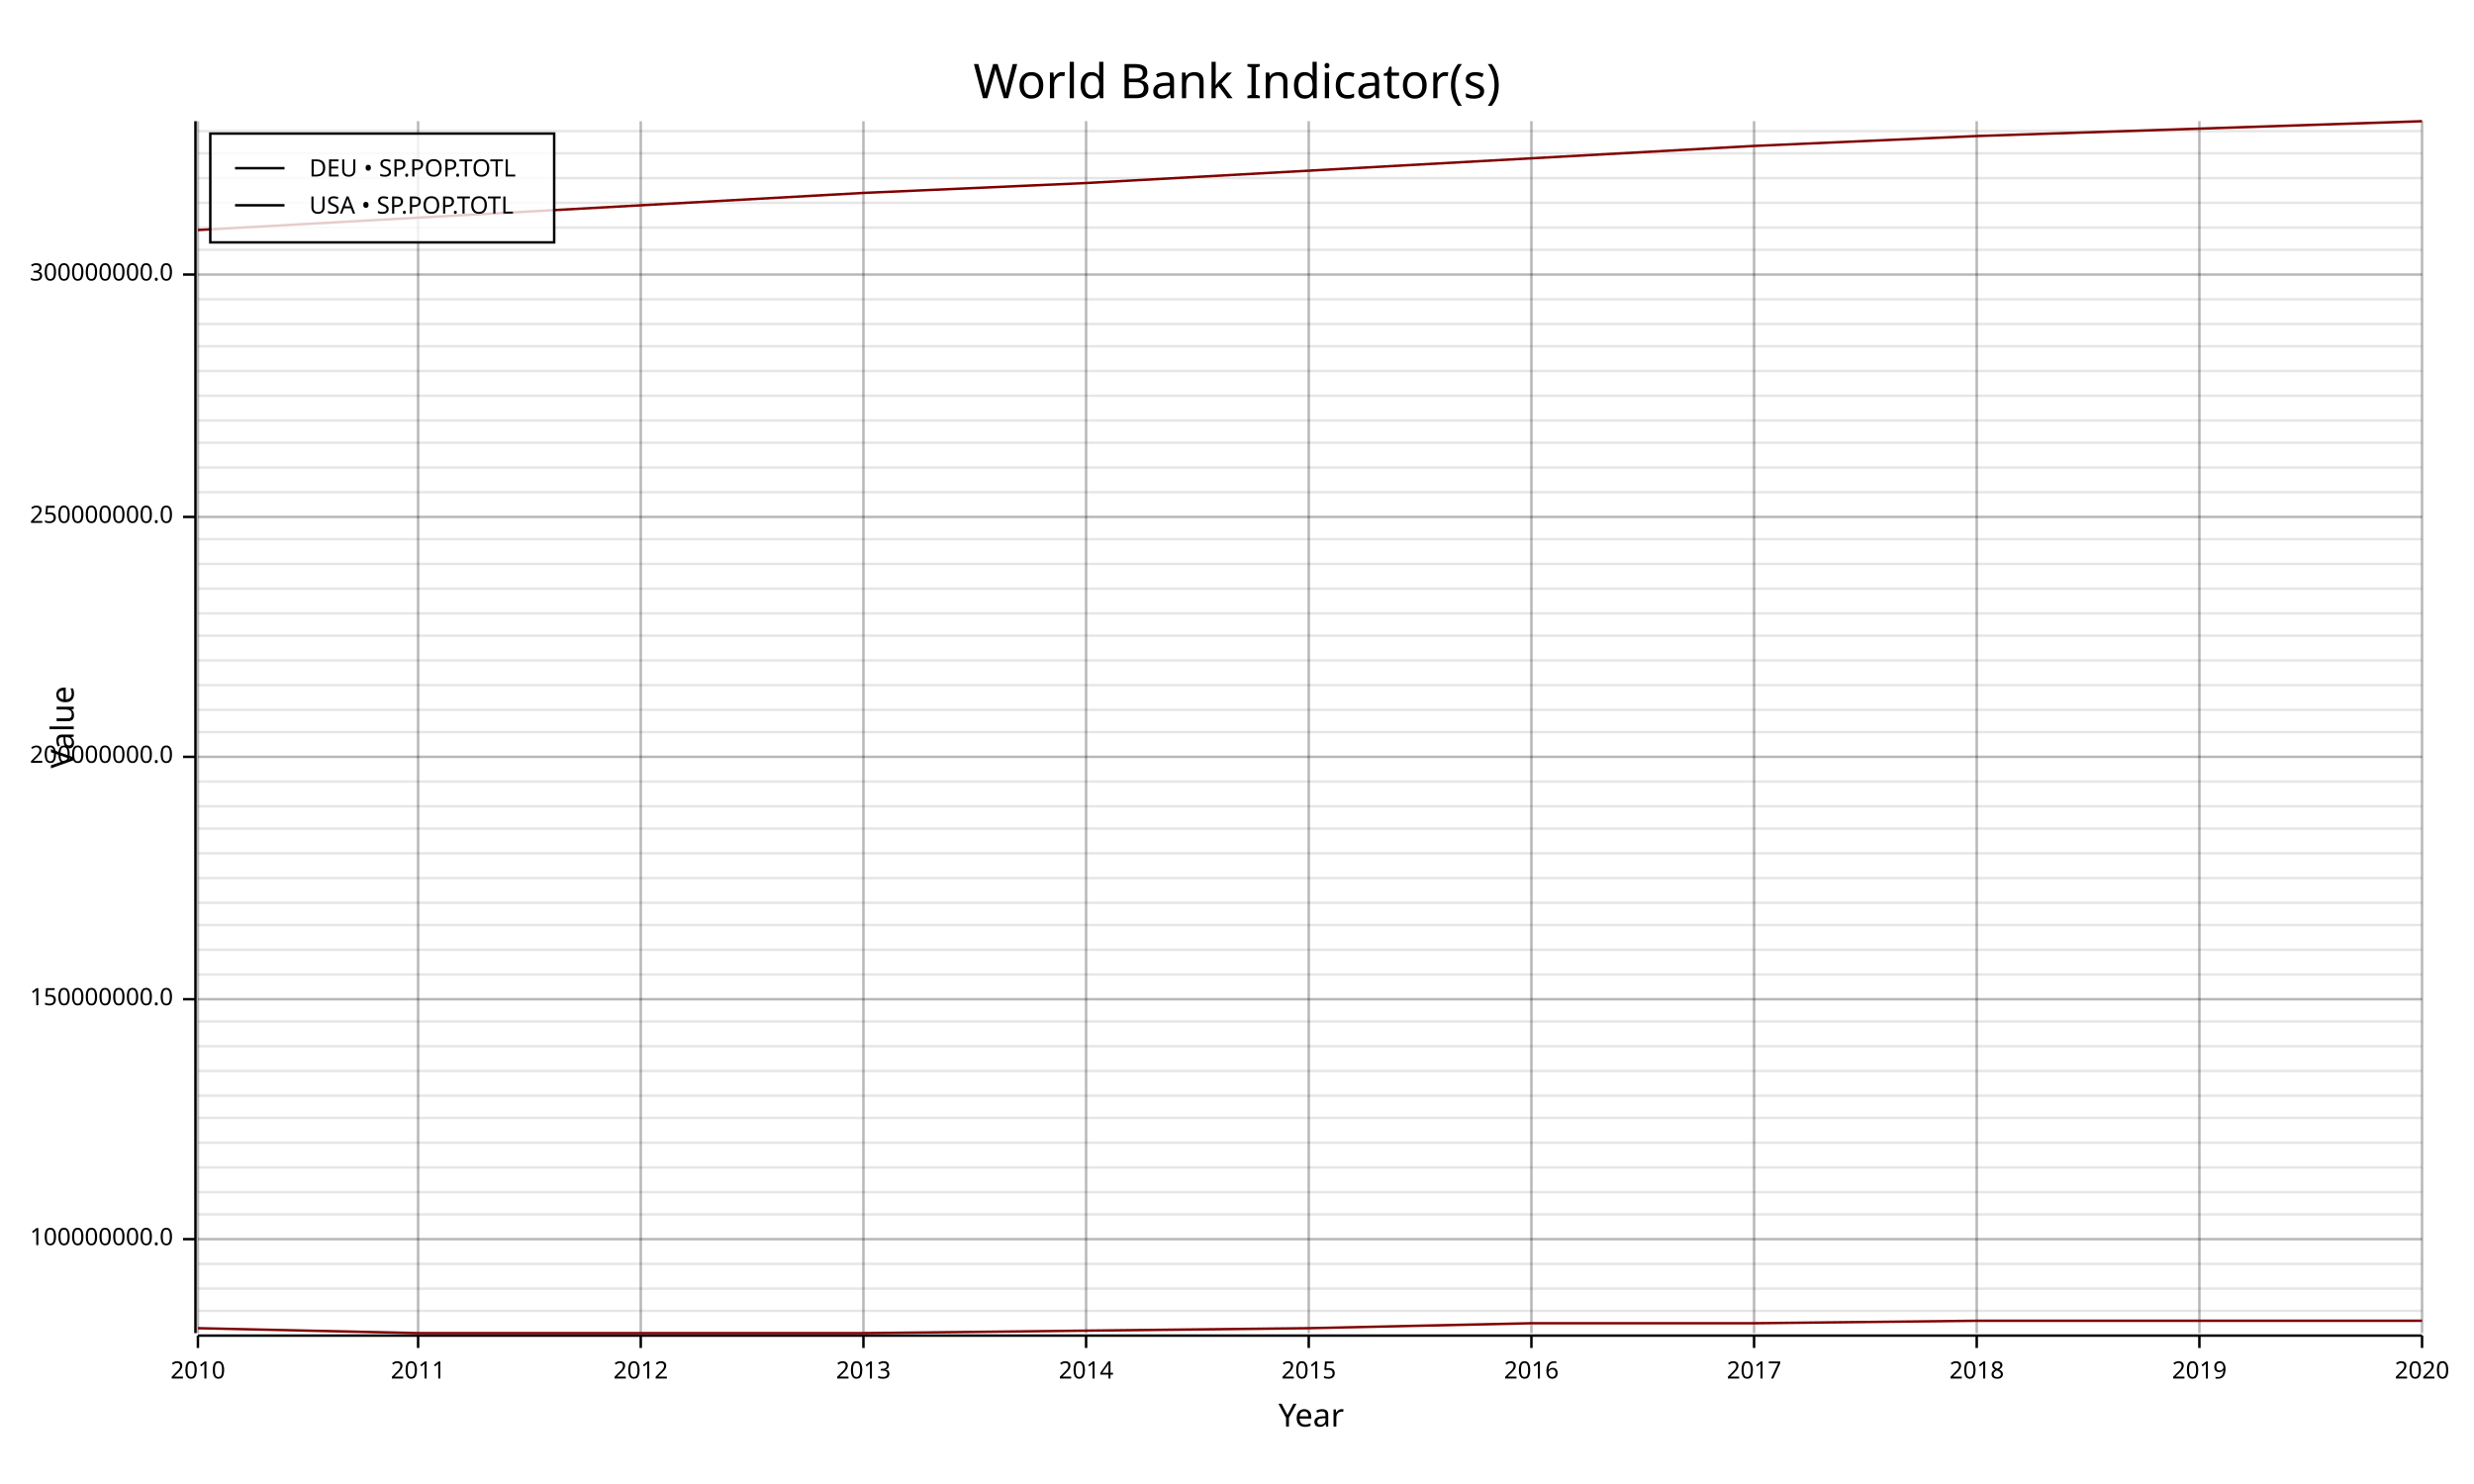
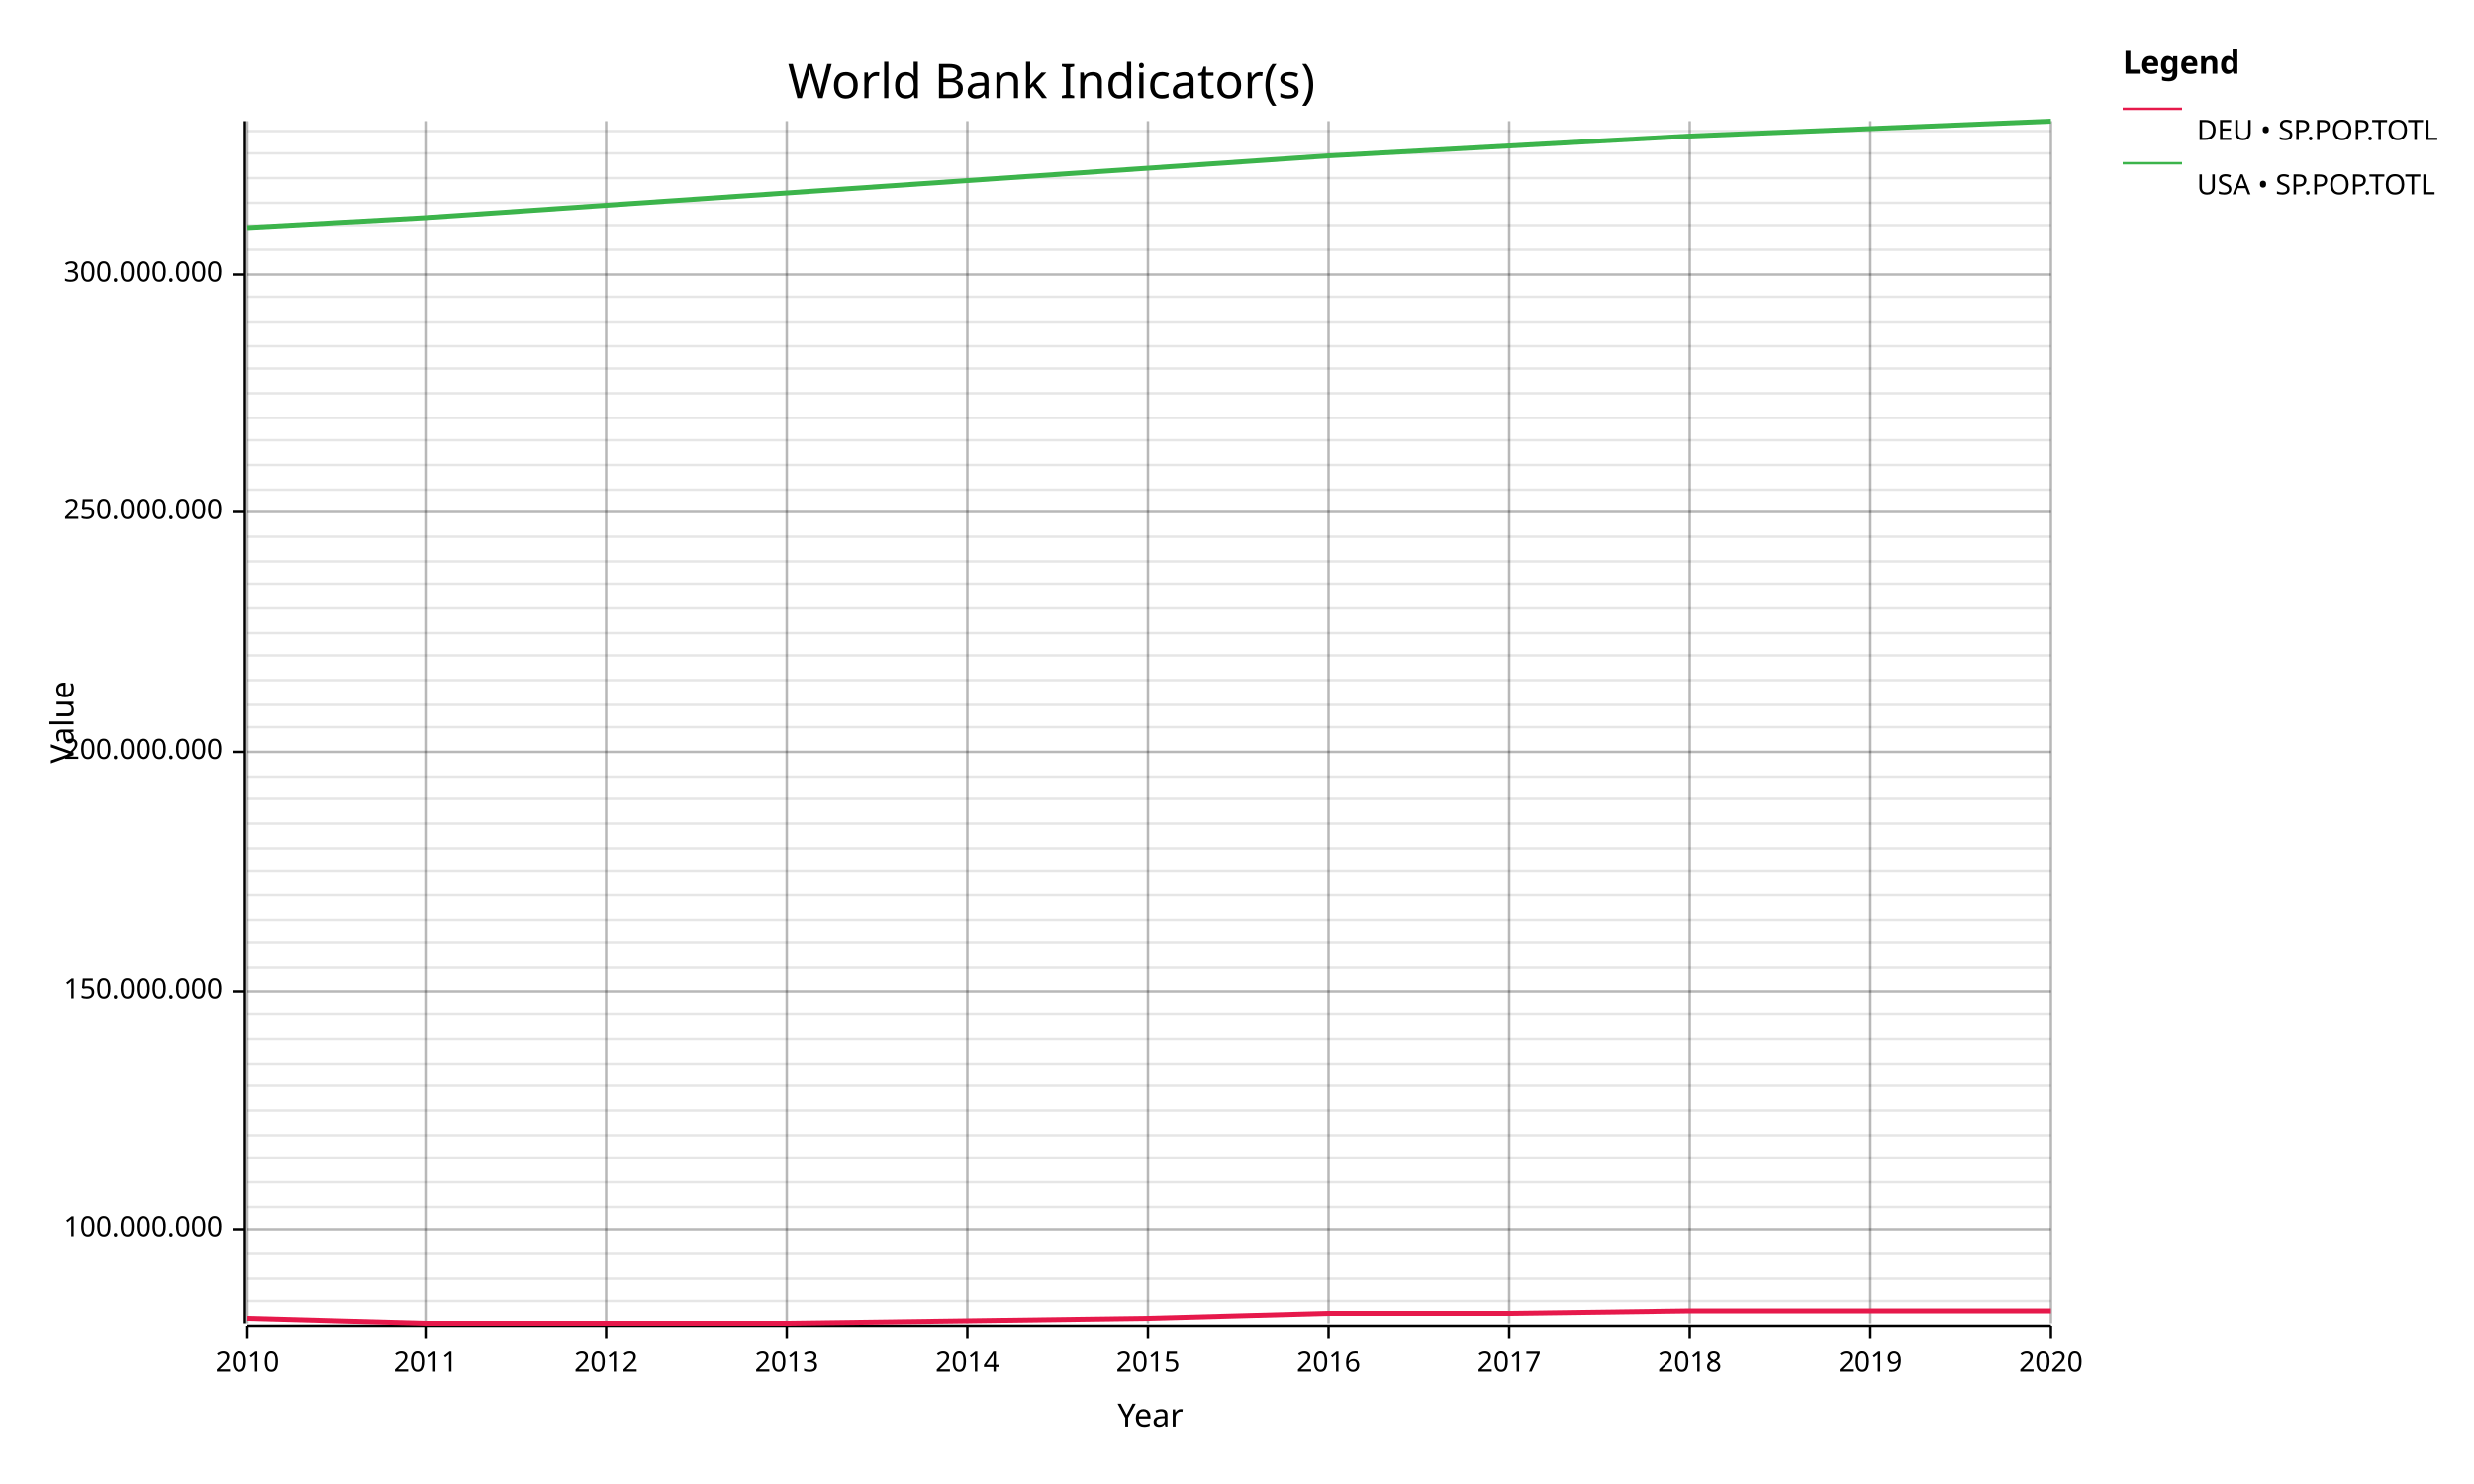
<svg xmlns="http://www.w3.org/2000/svg" width="1000" height="600" viewBox="0 0 1000 600">
-   <rect x="0" y="0" width="1000" height="600" opacity="1" fill="#FFFFFF" stroke="none" />
-   <text x="500" y="25" dy="0.76em" text-anchor="middle" font-family="sans-serif" font-size="19.355" opacity="1" fill="#000000">
+   <rect x="0" y="0" width="850" height="600" opacity="1" fill="#FFFFFF" stroke="none" />
+   <rect x="850" y="0" width="150" height="600" opacity="1" fill="#FFFFFF" stroke="none" />
+   <text x="425" y="25" dy="0.76em" text-anchor="middle" font-family="sans-serif" font-size="19.355" opacity="1" fill="#000000">
World Bank Indicator(s)
</text>
-   <line opacity="0.1" stroke="#000000" stroke-width="1" x1="80" y1="539" x2="80" y2="49" />
-   <line opacity="0.1" stroke="#000000" stroke-width="1" x1="169" y1="539" x2="169" y2="49" />
-   <line opacity="0.1" stroke="#000000" stroke-width="1" x1="259" y1="539" x2="259" y2="49" />
-   <line opacity="0.1" stroke="#000000" stroke-width="1" x1="349" y1="539" x2="349" y2="49" />
-   <line opacity="0.1" stroke="#000000" stroke-width="1" x1="439" y1="539" x2="439" y2="49" />
-   <line opacity="0.1" stroke="#000000" stroke-width="1" x1="529" y1="539" x2="529" y2="49" />
-   <line opacity="0.1" stroke="#000000" stroke-width="1" x1="619" y1="539" x2="619" y2="49" />
-   <line opacity="0.1" stroke="#000000" stroke-width="1" x1="709" y1="539" x2="709" y2="49" />
-   <line opacity="0.1" stroke="#000000" stroke-width="1" x1="799" y1="539" x2="799" y2="49" />
-   <line opacity="0.1" stroke="#000000" stroke-width="1" x1="889" y1="539" x2="889" y2="49" />
-   <line opacity="0.1" stroke="#000000" stroke-width="1" x1="979" y1="539" x2="979" y2="49" />
-   <line opacity="0.1" stroke="#000000" stroke-width="1" x1="80" y1="530" x2="979" y2="530" />
-   <line opacity="0.1" stroke="#000000" stroke-width="1" x1="80" y1="521" x2="979" y2="521" />
-   <line opacity="0.1" stroke="#000000" stroke-width="1" x1="80" y1="511" x2="979" y2="511" />
-   <line opacity="0.1" stroke="#000000" stroke-width="1" x1="80" y1="501" x2="979" y2="501" />
-   <line opacity="0.1" stroke="#000000" stroke-width="1" x1="80" y1="491" x2="979" y2="491" />
-   <line opacity="0.1" stroke="#000000" stroke-width="1" x1="80" y1="482" x2="979" y2="482" />
-   <line opacity="0.1" stroke="#000000" stroke-width="1" x1="80" y1="472" x2="979" y2="472" />
-   <line opacity="0.1" stroke="#000000" stroke-width="1" x1="80" y1="462" x2="979" y2="462" />
-   <line opacity="0.1" stroke="#000000" stroke-width="1" x1="80" y1="452" x2="979" y2="452" />
-   <line opacity="0.1" stroke="#000000" stroke-width="1" x1="80" y1="443" x2="979" y2="443" />
-   <line opacity="0.1" stroke="#000000" stroke-width="1" x1="80" y1="433" x2="979" y2="433" />
-   <line opacity="0.1" stroke="#000000" stroke-width="1" x1="80" y1="423" x2="979" y2="423" />
-   <line opacity="0.1" stroke="#000000" stroke-width="1" x1="80" y1="413" x2="979" y2="413" />
-   <line opacity="0.1" stroke="#000000" stroke-width="1" x1="80" y1="404" x2="979" y2="404" />
-   <line opacity="0.1" stroke="#000000" stroke-width="1" x1="80" y1="394" x2="979" y2="394" />
-   <line opacity="0.1" stroke="#000000" stroke-width="1" x1="80" y1="384" x2="979" y2="384" />
-   <line opacity="0.1" stroke="#000000" stroke-width="1" x1="80" y1="374" x2="979" y2="374" />
-   <line opacity="0.1" stroke="#000000" stroke-width="1" x1="80" y1="365" x2="979" y2="365" />
-   <line opacity="0.1" stroke="#000000" stroke-width="1" x1="80" y1="355" x2="979" y2="355" />
-   <line opacity="0.1" stroke="#000000" stroke-width="1" x1="80" y1="345" x2="979" y2="345" />
-   <line opacity="0.1" stroke="#000000" stroke-width="1" x1="80" y1="335" x2="979" y2="335" />
-   <line opacity="0.1" stroke="#000000" stroke-width="1" x1="80" y1="326" x2="979" y2="326" />
-   <line opacity="0.1" stroke="#000000" stroke-width="1" x1="80" y1="316" x2="979" y2="316" />
-   <line opacity="0.1" stroke="#000000" stroke-width="1" x1="80" y1="306" x2="979" y2="306" />
-   <line opacity="0.1" stroke="#000000" stroke-width="1" x1="80" y1="296" x2="979" y2="296" />
-   <line opacity="0.1" stroke="#000000" stroke-width="1" x1="80" y1="287" x2="979" y2="287" />
-   <line opacity="0.1" stroke="#000000" stroke-width="1" x1="80" y1="277" x2="979" y2="277" />
-   <line opacity="0.1" stroke="#000000" stroke-width="1" x1="80" y1="267" x2="979" y2="267" />
-   <line opacity="0.1" stroke="#000000" stroke-width="1" x1="80" y1="257" x2="979" y2="257" />
-   <line opacity="0.1" stroke="#000000" stroke-width="1" x1="80" y1="248" x2="979" y2="248" />
-   <line opacity="0.1" stroke="#000000" stroke-width="1" x1="80" y1="238" x2="979" y2="238" />
-   <line opacity="0.1" stroke="#000000" stroke-width="1" x1="80" y1="228" x2="979" y2="228" />
-   <line opacity="0.1" stroke="#000000" stroke-width="1" x1="80" y1="218" x2="979" y2="218" />
-   <line opacity="0.1" stroke="#000000" stroke-width="1" x1="80" y1="209" x2="979" y2="209" />
-   <line opacity="0.1" stroke="#000000" stroke-width="1" x1="80" y1="199" x2="979" y2="199" />
-   <line opacity="0.1" stroke="#000000" stroke-width="1" x1="80" y1="189" x2="979" y2="189" />
-   <line opacity="0.1" stroke="#000000" stroke-width="1" x1="80" y1="179" x2="979" y2="179" />
-   <line opacity="0.1" stroke="#000000" stroke-width="1" x1="80" y1="170" x2="979" y2="170" />
-   <line opacity="0.1" stroke="#000000" stroke-width="1" x1="80" y1="160" x2="979" y2="160" />
-   <line opacity="0.1" stroke="#000000" stroke-width="1" x1="80" y1="150" x2="979" y2="150" />
-   <line opacity="0.1" stroke="#000000" stroke-width="1" x1="80" y1="140" x2="979" y2="140" />
-   <line opacity="0.1" stroke="#000000" stroke-width="1" x1="80" y1="131" x2="979" y2="131" />
-   <line opacity="0.1" stroke="#000000" stroke-width="1" x1="80" y1="121" x2="979" y2="121" />
-   <line opacity="0.1" stroke="#000000" stroke-width="1" x1="80" y1="111" x2="979" y2="111" />
-   <line opacity="0.1" stroke="#000000" stroke-width="1" x1="80" y1="101" x2="979" y2="101" />
-   <line opacity="0.1" stroke="#000000" stroke-width="1" x1="80" y1="92" x2="979" y2="92" />
-   <line opacity="0.1" stroke="#000000" stroke-width="1" x1="80" y1="82" x2="979" y2="82" />
-   <line opacity="0.1" stroke="#000000" stroke-width="1" x1="80" y1="72" x2="979" y2="72" />
-   <line opacity="0.1" stroke="#000000" stroke-width="1" x1="80" y1="62" x2="979" y2="62" />
-   <line opacity="0.1" stroke="#000000" stroke-width="1" x1="80" y1="53" x2="979" y2="53" />
-   <text x="20" y="294" dy="0.76em" text-anchor="middle" font-family="sans-serif" font-size="12.903" opacity="1" fill="#000000" transform="rotate(270, 20, 294)">
+   <line opacity="0.1" stroke="#000000" stroke-width="1" x1="100" y1="535" x2="100" y2="49" />
+   <line opacity="0.1" stroke="#000000" stroke-width="1" x1="172" y1="535" x2="172" y2="49" />
+   <line opacity="0.1" stroke="#000000" stroke-width="1" x1="245" y1="535" x2="245" y2="49" />
+   <line opacity="0.1" stroke="#000000" stroke-width="1" x1="318" y1="535" x2="318" y2="49" />
+   <line opacity="0.1" stroke="#000000" stroke-width="1" x1="391" y1="535" x2="391" y2="49" />
+   <line opacity="0.1" stroke="#000000" stroke-width="1" x1="464" y1="535" x2="464" y2="49" />
+   <line opacity="0.1" stroke="#000000" stroke-width="1" x1="537" y1="535" x2="537" y2="49" />
+   <line opacity="0.1" stroke="#000000" stroke-width="1" x1="610" y1="535" x2="610" y2="49" />
+   <line opacity="0.1" stroke="#000000" stroke-width="1" x1="683" y1="535" x2="683" y2="49" />
+   <line opacity="0.1" stroke="#000000" stroke-width="1" x1="756" y1="535" x2="756" y2="49" />
+   <line opacity="0.1" stroke="#000000" stroke-width="1" x1="829" y1="535" x2="829" y2="49" />
+   <line opacity="0.1" stroke="#000000" stroke-width="1" x1="100" y1="526" x2="829" y2="526" />
+   <line opacity="0.1" stroke="#000000" stroke-width="1" x1="100" y1="517" x2="829" y2="517" />
+   <line opacity="0.1" stroke="#000000" stroke-width="1" x1="100" y1="507" x2="829" y2="507" />
+   <line opacity="0.1" stroke="#000000" stroke-width="1" x1="100" y1="497" x2="829" y2="497" />
+   <line opacity="0.1" stroke="#000000" stroke-width="1" x1="100" y1="488" x2="829" y2="488" />
+   <line opacity="0.1" stroke="#000000" stroke-width="1" x1="100" y1="478" x2="829" y2="478" />
+   <line opacity="0.1" stroke="#000000" stroke-width="1" x1="100" y1="468" x2="829" y2="468" />
+   <line opacity="0.1" stroke="#000000" stroke-width="1" x1="100" y1="459" x2="829" y2="459" />
+   <line opacity="0.1" stroke="#000000" stroke-width="1" x1="100" y1="449" x2="829" y2="449" />
+   <line opacity="0.1" stroke="#000000" stroke-width="1" x1="100" y1="439" x2="829" y2="439" />
+   <line opacity="0.1" stroke="#000000" stroke-width="1" x1="100" y1="430" x2="829" y2="430" />
+   <line opacity="0.1" stroke="#000000" stroke-width="1" x1="100" y1="420" x2="829" y2="420" />
+   <line opacity="0.1" stroke="#000000" stroke-width="1" x1="100" y1="410" x2="829" y2="410" />
+   <line opacity="0.1" stroke="#000000" stroke-width="1" x1="100" y1="401" x2="829" y2="401" />
+   <line opacity="0.1" stroke="#000000" stroke-width="1" x1="100" y1="391" x2="829" y2="391" />
+   <line opacity="0.1" stroke="#000000" stroke-width="1" x1="100" y1="381" x2="829" y2="381" />
+   <line opacity="0.1" stroke="#000000" stroke-width="1" x1="100" y1="372" x2="829" y2="372" />
+   <line opacity="0.1" stroke="#000000" stroke-width="1" x1="100" y1="362" x2="829" y2="362" />
+   <line opacity="0.1" stroke="#000000" stroke-width="1" x1="100" y1="352" x2="829" y2="352" />
+   <line opacity="0.1" stroke="#000000" stroke-width="1" x1="100" y1="343" x2="829" y2="343" />
+   <line opacity="0.1" stroke="#000000" stroke-width="1" x1="100" y1="333" x2="829" y2="333" />
+   <line opacity="0.1" stroke="#000000" stroke-width="1" x1="100" y1="323" x2="829" y2="323" />
+   <line opacity="0.1" stroke="#000000" stroke-width="1" x1="100" y1="314" x2="829" y2="314" />
+   <line opacity="0.1" stroke="#000000" stroke-width="1" x1="100" y1="304" x2="829" y2="304" />
+   <line opacity="0.1" stroke="#000000" stroke-width="1" x1="100" y1="294" x2="829" y2="294" />
+   <line opacity="0.1" stroke="#000000" stroke-width="1" x1="100" y1="285" x2="829" y2="285" />
+   <line opacity="0.1" stroke="#000000" stroke-width="1" x1="100" y1="275" x2="829" y2="275" />
+   <line opacity="0.1" stroke="#000000" stroke-width="1" x1="100" y1="265" x2="829" y2="265" />
+   <line opacity="0.1" stroke="#000000" stroke-width="1" x1="100" y1="256" x2="829" y2="256" />
+   <line opacity="0.1" stroke="#000000" stroke-width="1" x1="100" y1="246" x2="829" y2="246" />
+   <line opacity="0.1" stroke="#000000" stroke-width="1" x1="100" y1="236" x2="829" y2="236" />
+   <line opacity="0.1" stroke="#000000" stroke-width="1" x1="100" y1="227" x2="829" y2="227" />
+   <line opacity="0.1" stroke="#000000" stroke-width="1" x1="100" y1="217" x2="829" y2="217" />
+   <line opacity="0.1" stroke="#000000" stroke-width="1" x1="100" y1="207" x2="829" y2="207" />
+   <line opacity="0.1" stroke="#000000" stroke-width="1" x1="100" y1="198" x2="829" y2="198" />
+   <line opacity="0.1" stroke="#000000" stroke-width="1" x1="100" y1="188" x2="829" y2="188" />
+   <line opacity="0.1" stroke="#000000" stroke-width="1" x1="100" y1="178" x2="829" y2="178" />
+   <line opacity="0.1" stroke="#000000" stroke-width="1" x1="100" y1="169" x2="829" y2="169" />
+   <line opacity="0.1" stroke="#000000" stroke-width="1" x1="100" y1="159" x2="829" y2="159" />
+   <line opacity="0.1" stroke="#000000" stroke-width="1" x1="100" y1="149" x2="829" y2="149" />
+   <line opacity="0.1" stroke="#000000" stroke-width="1" x1="100" y1="140" x2="829" y2="140" />
+   <line opacity="0.1" stroke="#000000" stroke-width="1" x1="100" y1="130" x2="829" y2="130" />
+   <line opacity="0.1" stroke="#000000" stroke-width="1" x1="100" y1="120" x2="829" y2="120" />
+   <line opacity="0.1" stroke="#000000" stroke-width="1" x1="100" y1="111" x2="829" y2="111" />
+   <line opacity="0.1" stroke="#000000" stroke-width="1" x1="100" y1="101" x2="829" y2="101" />
+   <line opacity="0.1" stroke="#000000" stroke-width="1" x1="100" y1="91" x2="829" y2="91" />
+   <line opacity="0.1" stroke="#000000" stroke-width="1" x1="100" y1="82" x2="829" y2="82" />
+   <line opacity="0.1" stroke="#000000" stroke-width="1" x1="100" y1="72" x2="829" y2="72" />
+   <line opacity="0.1" stroke="#000000" stroke-width="1" x1="100" y1="62" x2="829" y2="62" />
+   <line opacity="0.1" stroke="#000000" stroke-width="1" x1="100" y1="53" x2="829" y2="53" />
+   <text x="20" y="292" dy="0.76em" text-anchor="middle" font-family="sans-serif" font-size="12.903" opacity="1" fill="#000000" transform="rotate(270, 20, 292)">
Value
</text>
-   <text x="530" y="580" dy="-0.5ex" text-anchor="middle" font-family="sans-serif" font-size="12.903" opacity="1" fill="#000000">
+   <text x="465" y="580" dy="-0.5ex" text-anchor="middle" font-family="sans-serif" font-size="12.903" opacity="1" fill="#000000">
Year
</text>
-   <line opacity="0.2" stroke="#000000" stroke-width="1" x1="80" y1="539" x2="80" y2="49" />
-   <line opacity="0.2" stroke="#000000" stroke-width="1" x1="169" y1="539" x2="169" y2="49" />
-   <line opacity="0.2" stroke="#000000" stroke-width="1" x1="259" y1="539" x2="259" y2="49" />
-   <line opacity="0.2" stroke="#000000" stroke-width="1" x1="349" y1="539" x2="349" y2="49" />
-   <line opacity="0.2" stroke="#000000" stroke-width="1" x1="439" y1="539" x2="439" y2="49" />
-   <line opacity="0.2" stroke="#000000" stroke-width="1" x1="529" y1="539" x2="529" y2="49" />
-   <line opacity="0.2" stroke="#000000" stroke-width="1" x1="619" y1="539" x2="619" y2="49" />
-   <line opacity="0.2" stroke="#000000" stroke-width="1" x1="709" y1="539" x2="709" y2="49" />
-   <line opacity="0.2" stroke="#000000" stroke-width="1" x1="799" y1="539" x2="799" y2="49" />
-   <line opacity="0.2" stroke="#000000" stroke-width="1" x1="889" y1="539" x2="889" y2="49" />
-   <line opacity="0.2" stroke="#000000" stroke-width="1" x1="979" y1="539" x2="979" y2="49" />
-   <line opacity="0.2" stroke="#000000" stroke-width="1" x1="80" y1="501" x2="979" y2="501" />
-   <line opacity="0.2" stroke="#000000" stroke-width="1" x1="80" y1="404" x2="979" y2="404" />
-   <line opacity="0.2" stroke="#000000" stroke-width="1" x1="80" y1="306" x2="979" y2="306" />
-   <line opacity="0.2" stroke="#000000" stroke-width="1" x1="80" y1="209" x2="979" y2="209" />
-   <line opacity="0.2" stroke="#000000" stroke-width="1" x1="80" y1="111" x2="979" y2="111" />
-   <polyline fill="none" opacity="1" stroke="#000000" stroke-width="1" points="79,49 79,539 " />
-   <text x="70" y="501" dy="0.5ex" text-anchor="end" font-family="sans-serif" font-size="9.677" opacity="1" fill="#000000">
- 100000000.0
+   <line opacity="0.2" stroke="#000000" stroke-width="1" x1="100" y1="535" x2="100" y2="49" />
+   <line opacity="0.2" stroke="#000000" stroke-width="1" x1="172" y1="535" x2="172" y2="49" />
+   <line opacity="0.2" stroke="#000000" stroke-width="1" x1="245" y1="535" x2="245" y2="49" />
+   <line opacity="0.2" stroke="#000000" stroke-width="1" x1="318" y1="535" x2="318" y2="49" />
+   <line opacity="0.2" stroke="#000000" stroke-width="1" x1="391" y1="535" x2="391" y2="49" />
+   <line opacity="0.2" stroke="#000000" stroke-width="1" x1="464" y1="535" x2="464" y2="49" />
+   <line opacity="0.2" stroke="#000000" stroke-width="1" x1="537" y1="535" x2="537" y2="49" />
+   <line opacity="0.2" stroke="#000000" stroke-width="1" x1="610" y1="535" x2="610" y2="49" />
+   <line opacity="0.2" stroke="#000000" stroke-width="1" x1="683" y1="535" x2="683" y2="49" />
+   <line opacity="0.2" stroke="#000000" stroke-width="1" x1="756" y1="535" x2="756" y2="49" />
+   <line opacity="0.2" stroke="#000000" stroke-width="1" x1="829" y1="535" x2="829" y2="49" />
+   <line opacity="0.2" stroke="#000000" stroke-width="1" x1="100" y1="497" x2="829" y2="497" />
+   <line opacity="0.2" stroke="#000000" stroke-width="1" x1="100" y1="401" x2="829" y2="401" />
+   <line opacity="0.2" stroke="#000000" stroke-width="1" x1="100" y1="304" x2="829" y2="304" />
+   <line opacity="0.2" stroke="#000000" stroke-width="1" x1="100" y1="207" x2="829" y2="207" />
+   <line opacity="0.2" stroke="#000000" stroke-width="1" x1="100" y1="111" x2="829" y2="111" />
+   <polyline fill="none" opacity="1" stroke="#000000" stroke-width="1" points="99,49 99,535 " />
+   <text x="90" y="497" dy="0.5ex" text-anchor="end" font-family="sans-serif" font-size="11.29" opacity="1" fill="#000000">
+ 100.000.000
</text>
-   <polyline fill="none" opacity="1" stroke="#000000" stroke-width="1" points="74,501 79,501 " />
-   <text x="70" y="404" dy="0.5ex" text-anchor="end" font-family="sans-serif" font-size="9.677" opacity="1" fill="#000000">
- 150000000.0
+   <polyline fill="none" opacity="1" stroke="#000000" stroke-width="1" points="94,497 99,497 " />
+   <text x="90" y="401" dy="0.5ex" text-anchor="end" font-family="sans-serif" font-size="11.29" opacity="1" fill="#000000">
+ 150.000.000
</text>
-   <polyline fill="none" opacity="1" stroke="#000000" stroke-width="1" points="74,404 79,404 " />
-   <text x="70" y="306" dy="0.5ex" text-anchor="end" font-family="sans-serif" font-size="9.677" opacity="1" fill="#000000">
- 200000000.0
+   <polyline fill="none" opacity="1" stroke="#000000" stroke-width="1" points="94,401 99,401 " />
+   <text x="90" y="304" dy="0.5ex" text-anchor="end" font-family="sans-serif" font-size="11.29" opacity="1" fill="#000000">
+ 200.000.000
</text>
-   <polyline fill="none" opacity="1" stroke="#000000" stroke-width="1" points="74,306 79,306 " />
-   <text x="70" y="209" dy="0.5ex" text-anchor="end" font-family="sans-serif" font-size="9.677" opacity="1" fill="#000000">
- 250000000.0
+   <polyline fill="none" opacity="1" stroke="#000000" stroke-width="1" points="94,304 99,304 " />
+   <text x="90" y="207" dy="0.5ex" text-anchor="end" font-family="sans-serif" font-size="11.29" opacity="1" fill="#000000">
+ 250.000.000
</text>
-   <polyline fill="none" opacity="1" stroke="#000000" stroke-width="1" points="74,209 79,209 " />
-   <text x="70" y="111" dy="0.5ex" text-anchor="end" font-family="sans-serif" font-size="9.677" opacity="1" fill="#000000">
- 300000000.0
+   <polyline fill="none" opacity="1" stroke="#000000" stroke-width="1" points="94,207 99,207 " />
+   <text x="90" y="111" dy="0.5ex" text-anchor="end" font-family="sans-serif" font-size="11.29" opacity="1" fill="#000000">
+ 300.000.000
</text>
-   <polyline fill="none" opacity="1" stroke="#000000" stroke-width="1" points="74,111 79,111 " />
-   <polyline fill="none" opacity="1" stroke="#000000" stroke-width="1" points="80,540 979,540 " />
-   <text x="80" y="550" dy="0.76em" text-anchor="middle" font-family="sans-serif" font-size="9.677" opacity="1" fill="#000000">
+   <polyline fill="none" opacity="1" stroke="#000000" stroke-width="1" points="94,111 99,111 " />
+   <polyline fill="none" opacity="1" stroke="#000000" stroke-width="1" points="100,536 829,536 " />
+   <text x="100" y="546" dy="0.76em" text-anchor="middle" font-family="sans-serif" font-size="11.29" opacity="1" fill="#000000">
2010
</text>
-   <polyline fill="none" opacity="1" stroke="#000000" stroke-width="1" points="80,540 80,545 " />
-   <text x="169" y="550" dy="0.76em" text-anchor="middle" font-family="sans-serif" font-size="9.677" opacity="1" fill="#000000">
+   <polyline fill="none" opacity="1" stroke="#000000" stroke-width="1" points="100,536 100,541 " />
+   <text x="172" y="546" dy="0.76em" text-anchor="middle" font-family="sans-serif" font-size="11.29" opacity="1" fill="#000000">
2011
</text>
-   <polyline fill="none" opacity="1" stroke="#000000" stroke-width="1" points="169,540 169,545 " />
-   <text x="259" y="550" dy="0.76em" text-anchor="middle" font-family="sans-serif" font-size="9.677" opacity="1" fill="#000000">
+   <polyline fill="none" opacity="1" stroke="#000000" stroke-width="1" points="172,536 172,541 " />
+   <text x="245" y="546" dy="0.76em" text-anchor="middle" font-family="sans-serif" font-size="11.29" opacity="1" fill="#000000">
2012
</text>
-   <polyline fill="none" opacity="1" stroke="#000000" stroke-width="1" points="259,540 259,545 " />
-   <text x="349" y="550" dy="0.76em" text-anchor="middle" font-family="sans-serif" font-size="9.677" opacity="1" fill="#000000">
+   <polyline fill="none" opacity="1" stroke="#000000" stroke-width="1" points="245,536 245,541 " />
+   <text x="318" y="546" dy="0.76em" text-anchor="middle" font-family="sans-serif" font-size="11.29" opacity="1" fill="#000000">
2013
</text>
-   <polyline fill="none" opacity="1" stroke="#000000" stroke-width="1" points="349,540 349,545 " />
-   <text x="439" y="550" dy="0.76em" text-anchor="middle" font-family="sans-serif" font-size="9.677" opacity="1" fill="#000000">
+   <polyline fill="none" opacity="1" stroke="#000000" stroke-width="1" points="318,536 318,541 " />
+   <text x="391" y="546" dy="0.76em" text-anchor="middle" font-family="sans-serif" font-size="11.29" opacity="1" fill="#000000">
2014
</text>
-   <polyline fill="none" opacity="1" stroke="#000000" stroke-width="1" points="439,540 439,545 " />
-   <text x="529" y="550" dy="0.76em" text-anchor="middle" font-family="sans-serif" font-size="9.677" opacity="1" fill="#000000">
+   <polyline fill="none" opacity="1" stroke="#000000" stroke-width="1" points="391,536 391,541 " />
+   <text x="464" y="546" dy="0.76em" text-anchor="middle" font-family="sans-serif" font-size="11.29" opacity="1" fill="#000000">
2015
</text>
-   <polyline fill="none" opacity="1" stroke="#000000" stroke-width="1" points="529,540 529,545 " />
-   <text x="619" y="550" dy="0.76em" text-anchor="middle" font-family="sans-serif" font-size="9.677" opacity="1" fill="#000000">
+   <polyline fill="none" opacity="1" stroke="#000000" stroke-width="1" points="464,536 464,541 " />
+   <text x="537" y="546" dy="0.76em" text-anchor="middle" font-family="sans-serif" font-size="11.29" opacity="1" fill="#000000">
2016
</text>
-   <polyline fill="none" opacity="1" stroke="#000000" stroke-width="1" points="619,540 619,545 " />
-   <text x="709" y="550" dy="0.76em" text-anchor="middle" font-family="sans-serif" font-size="9.677" opacity="1" fill="#000000">
+   <polyline fill="none" opacity="1" stroke="#000000" stroke-width="1" points="537,536 537,541 " />
+   <text x="610" y="546" dy="0.76em" text-anchor="middle" font-family="sans-serif" font-size="11.29" opacity="1" fill="#000000">
2017
</text>
-   <polyline fill="none" opacity="1" stroke="#000000" stroke-width="1" points="709,540 709,545 " />
-   <text x="799" y="550" dy="0.76em" text-anchor="middle" font-family="sans-serif" font-size="9.677" opacity="1" fill="#000000">
+   <polyline fill="none" opacity="1" stroke="#000000" stroke-width="1" points="610,536 610,541 " />
+   <text x="683" y="546" dy="0.76em" text-anchor="middle" font-family="sans-serif" font-size="11.29" opacity="1" fill="#000000">
2018
</text>
-   <polyline fill="none" opacity="1" stroke="#000000" stroke-width="1" points="799,540 799,545 " />
-   <text x="889" y="550" dy="0.76em" text-anchor="middle" font-family="sans-serif" font-size="9.677" opacity="1" fill="#000000">
+   <polyline fill="none" opacity="1" stroke="#000000" stroke-width="1" points="683,536 683,541 " />
+   <text x="756" y="546" dy="0.76em" text-anchor="middle" font-family="sans-serif" font-size="11.29" opacity="1" fill="#000000">
2019
</text>
-   <polyline fill="none" opacity="1" stroke="#000000" stroke-width="1" points="889,540 889,545 " />
-   <text x="979" y="550" dy="0.76em" text-anchor="middle" font-family="sans-serif" font-size="9.677" opacity="1" fill="#000000">
+   <polyline fill="none" opacity="1" stroke="#000000" stroke-width="1" points="756,536 756,541 " />
+   <text x="829" y="546" dy="0.76em" text-anchor="middle" font-family="sans-serif" font-size="11.29" opacity="1" fill="#000000">
2020
</text>
-   <polyline fill="none" opacity="1" stroke="#000000" stroke-width="1" points="979,540 979,545 " />
-   <polyline fill="none" opacity="1" stroke="#800000" stroke-width="1" points="80,537 169,539 259,539 349,539 439,538 529,537 619,535 709,535 799,534 889,534 979,534 " />
-   <polyline fill="none" opacity="1" stroke="#800000" stroke-width="1" points="80,93 169,88 259,83 349,78 439,74 529,69 619,64 709,59 799,55 889,52 979,49 " />
-   <rect x="85" y="54" width="139" height="44" opacity="0.8" fill="#FFFFFF" stroke="none" />
-   <rect x="85" y="54" width="139" height="44" opacity="1" fill="none" stroke="#000000" />
-   <text x="125" y="64" dy="0.76em" text-anchor="start" font-family="sans-serif" font-size="9.677" opacity="1" fill="#000000">
+   <polyline fill="none" opacity="1" stroke="#000000" stroke-width="1" points="829,536 829,541 " />
+   <polyline fill="none" opacity="1" stroke="#E6194B" stroke-width="2" points="100,533 172,535 245,535 318,535 391,534 464,533 537,531 610,531 683,530 756,530 829,530 " />
+   <polyline fill="none" opacity="1" stroke="#3CB44B" stroke-width="2" points="100,92 172,88 245,83 318,78 391,73 464,68 537,63 610,59 683,55 756,52 829,49 " />
+   <rect x="850" y="0" width="150" height="600" opacity="1" fill="#FFFFFF" stroke="none" />
+   <text x="858" y="20" dy="0.76em" text-anchor="start" font-family="sans-serif" font-size="12.903" opacity="1" fill="#000000" font-weight="bold">
+ Legend
+ </text>
+   <polyline fill="none" opacity="1" stroke="#E6194B" stroke-width="1" points="858,44 882,44 " />
+   <text x="888" y="48" dy="0.76em" text-anchor="start" font-family="sans-serif" font-size="11.29" opacity="1" fill="#000000">
DEU • SP.POP.TOTL
</text>
-   <text x="125" y="79" dy="0.76em" text-anchor="start" font-family="sans-serif" font-size="9.677" opacity="1" fill="#000000">
+   <polyline fill="none" opacity="1" stroke="#3CB44B" stroke-width="1" points="858,66 882,66 " />
+   <text x="888" y="70" dy="0.76em" text-anchor="start" font-family="sans-serif" font-size="11.29" opacity="1" fill="#000000">
USA • SP.POP.TOTL
</text>
-   <polyline fill="none" opacity="1" stroke="#000000" stroke-width="1" points="95,68 115,68 " />
-   <polyline fill="none" opacity="1" stroke="#000000" stroke-width="1" points="95,83 115,83 " />
</svg>
